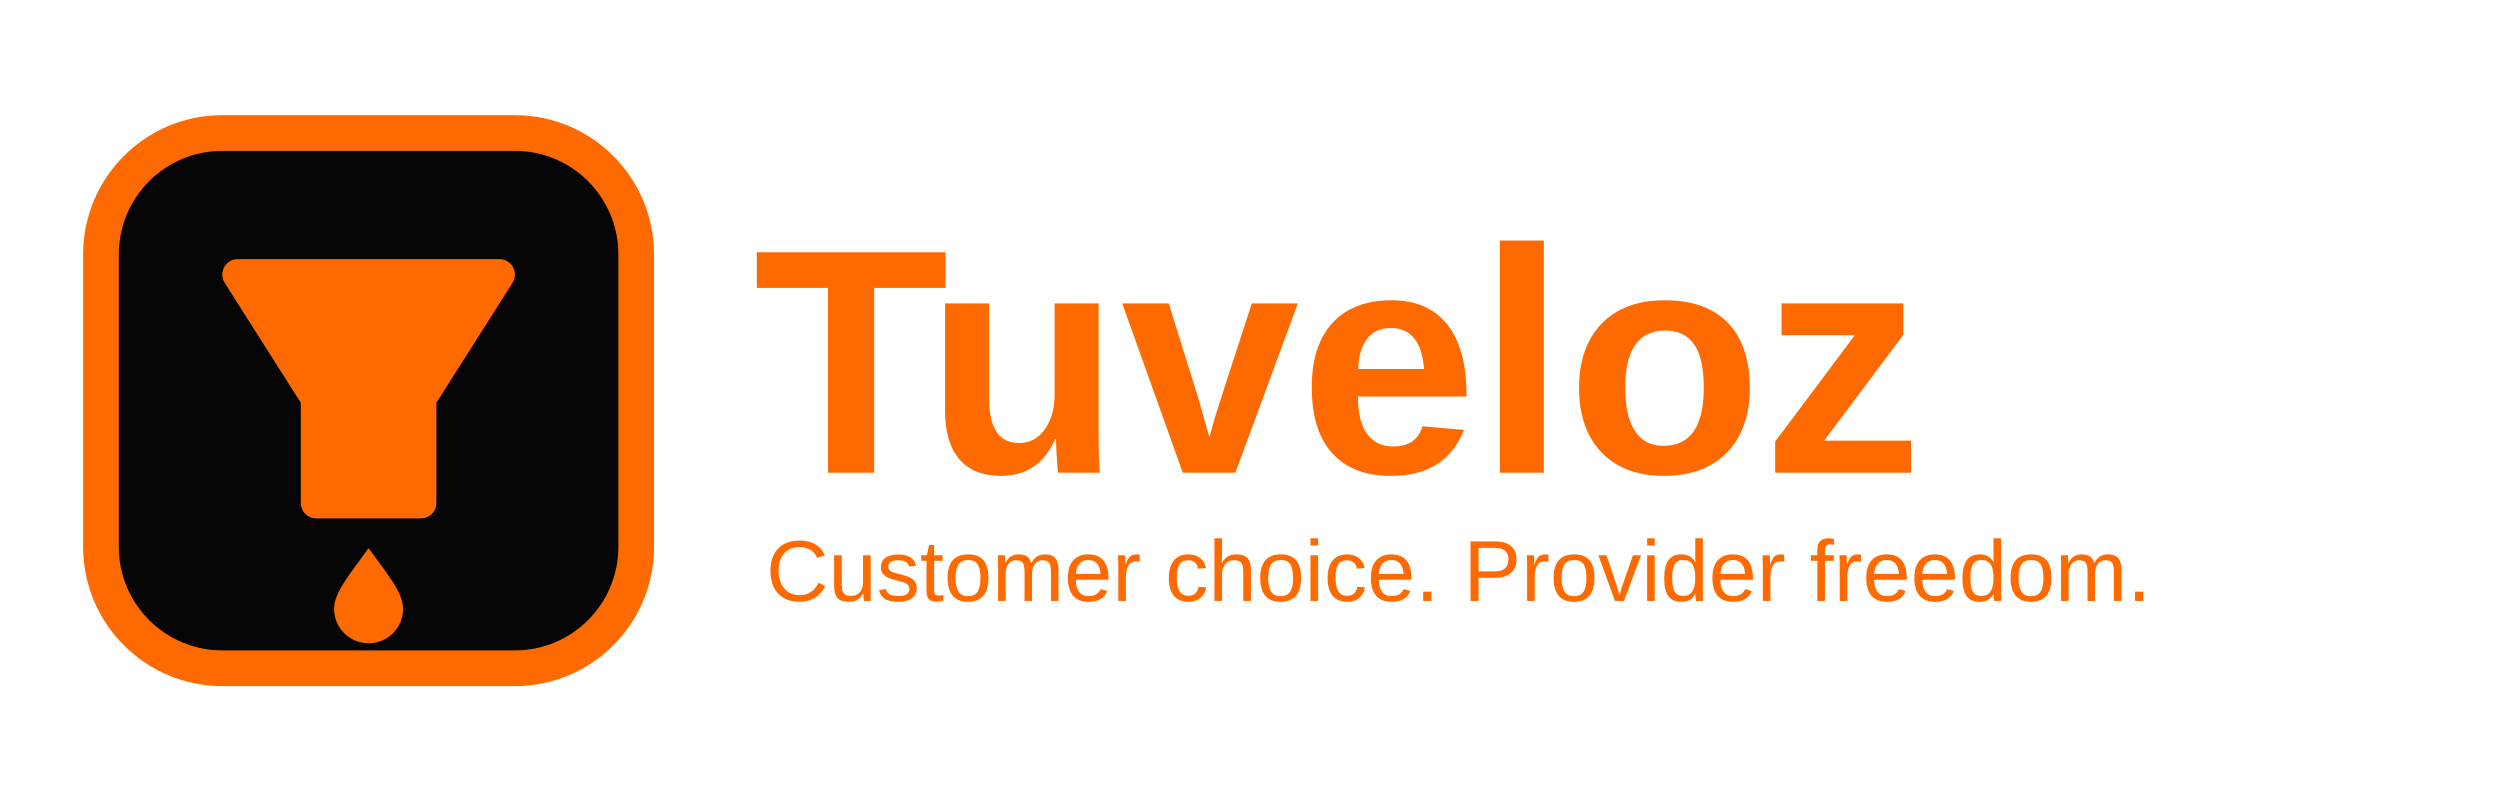
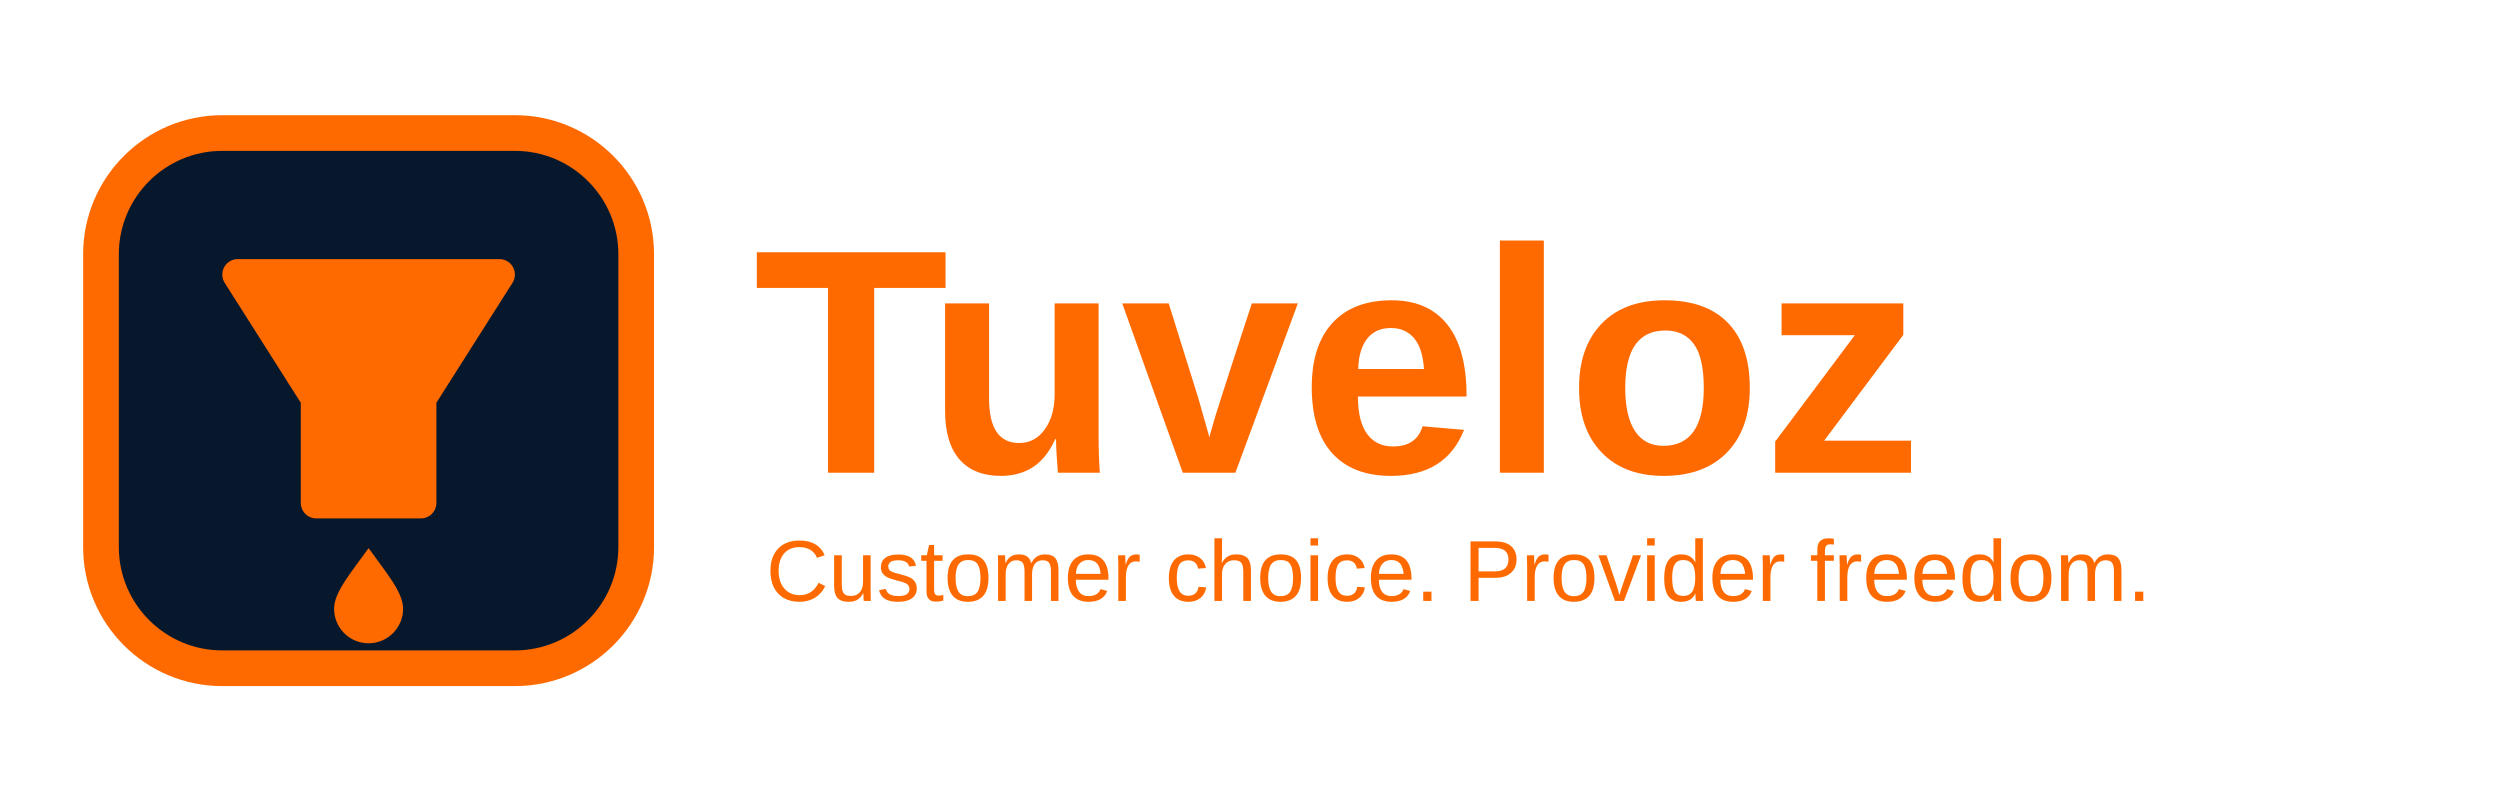
<svg xmlns="http://www.w3.org/2000/svg" width="1560" height="500" viewBox="0 0 1560 500">
  <svg x="40" y="60" width="380" height="380" viewBox="0 0 512 512" fill="none">
-     <rect x="31" y="31" width="450" height="450" rx="102" fill="#050505" stroke="#FF6A00" stroke-width="30" />
+     <rect x="31" y="31" width="450" height="450" rx="102" fill="#07182D" stroke="#FF6A00" stroke-width="30" />
    <path d="M146 150 L366 150 L300 254 L300 342 L212 342 L212 254 Z" fill="#FF6A00" stroke="#FF6A00" stroke-width="26" stroke-linejoin="round" />
    <path d="M256 380 C241 401 227 417 227 431 A29 29 0 0 0 285 431 C285 417 271 401 256 380 Z" fill="#FF6A00" />
  </svg>
  <text x="470" y="295" font-family="Arial, Helvetica, sans-serif" font-weight="bold" font-size="200" fill="#FF6A00">Tuveloz</text>
  <text x="478" y="375" font-family="Arial, Helvetica, sans-serif" font-size="54" fill="#FF6A00">Customer choice. Provider freedom.</text>
</svg>
